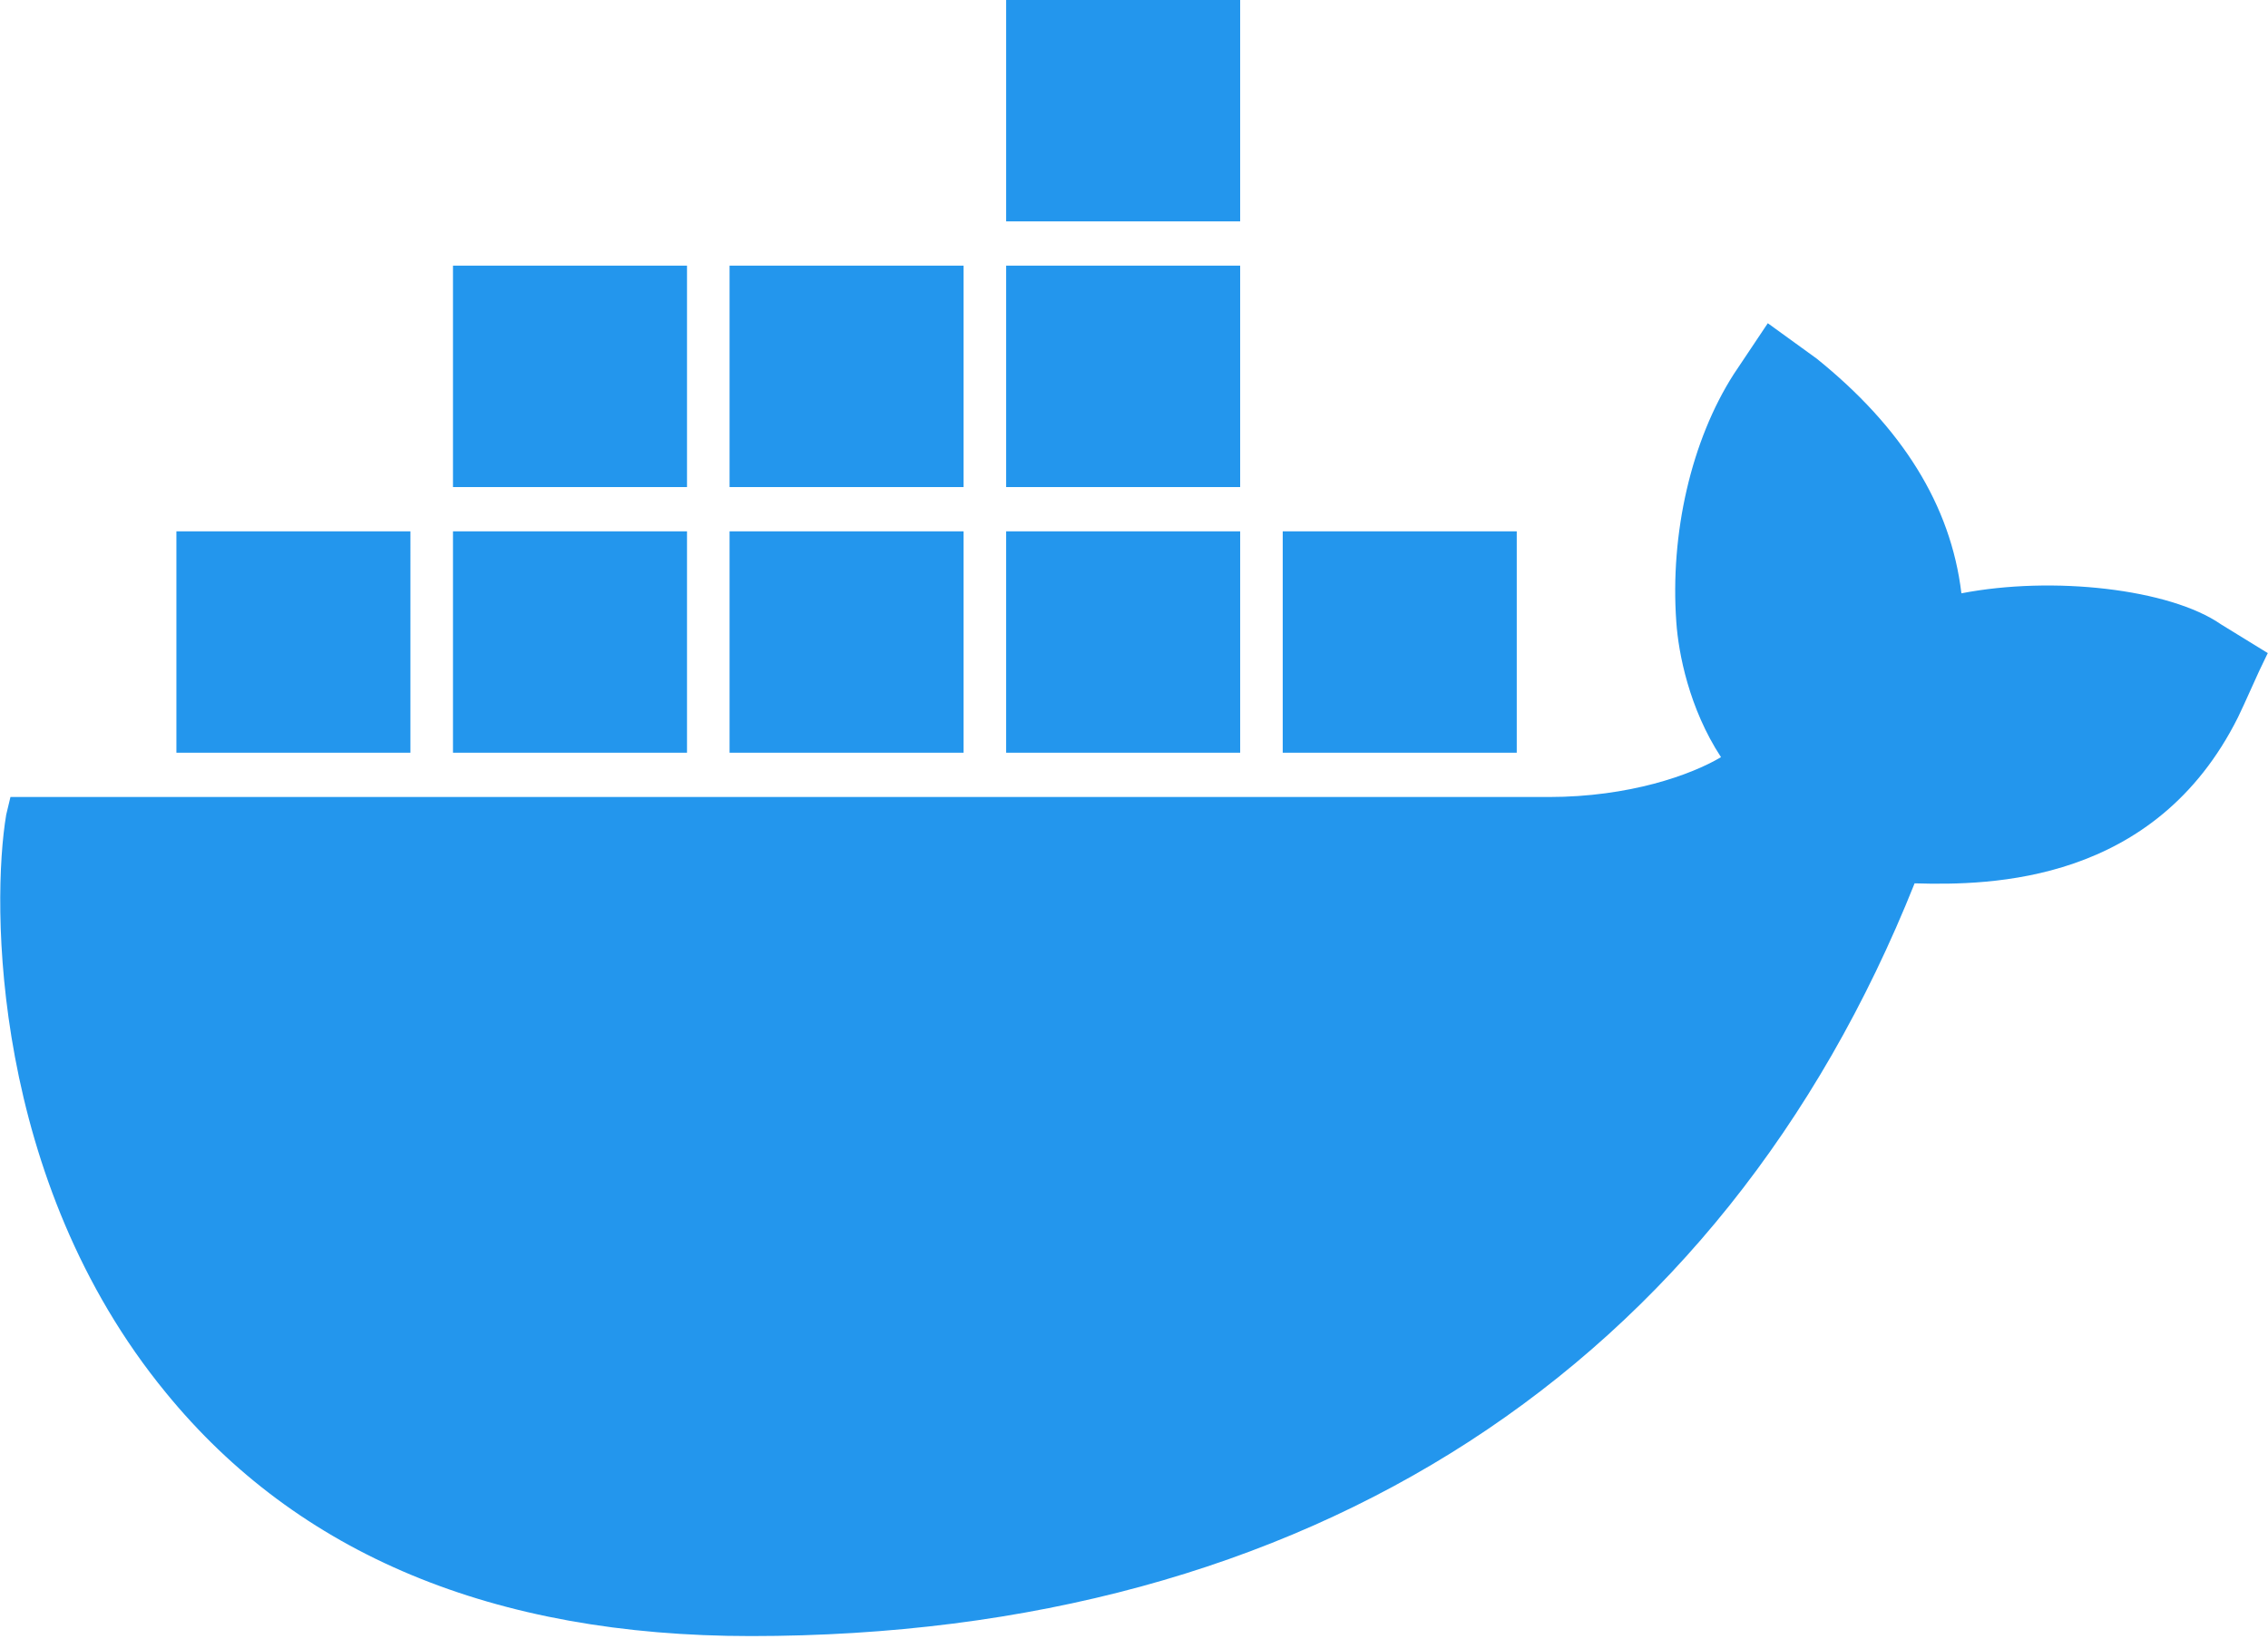
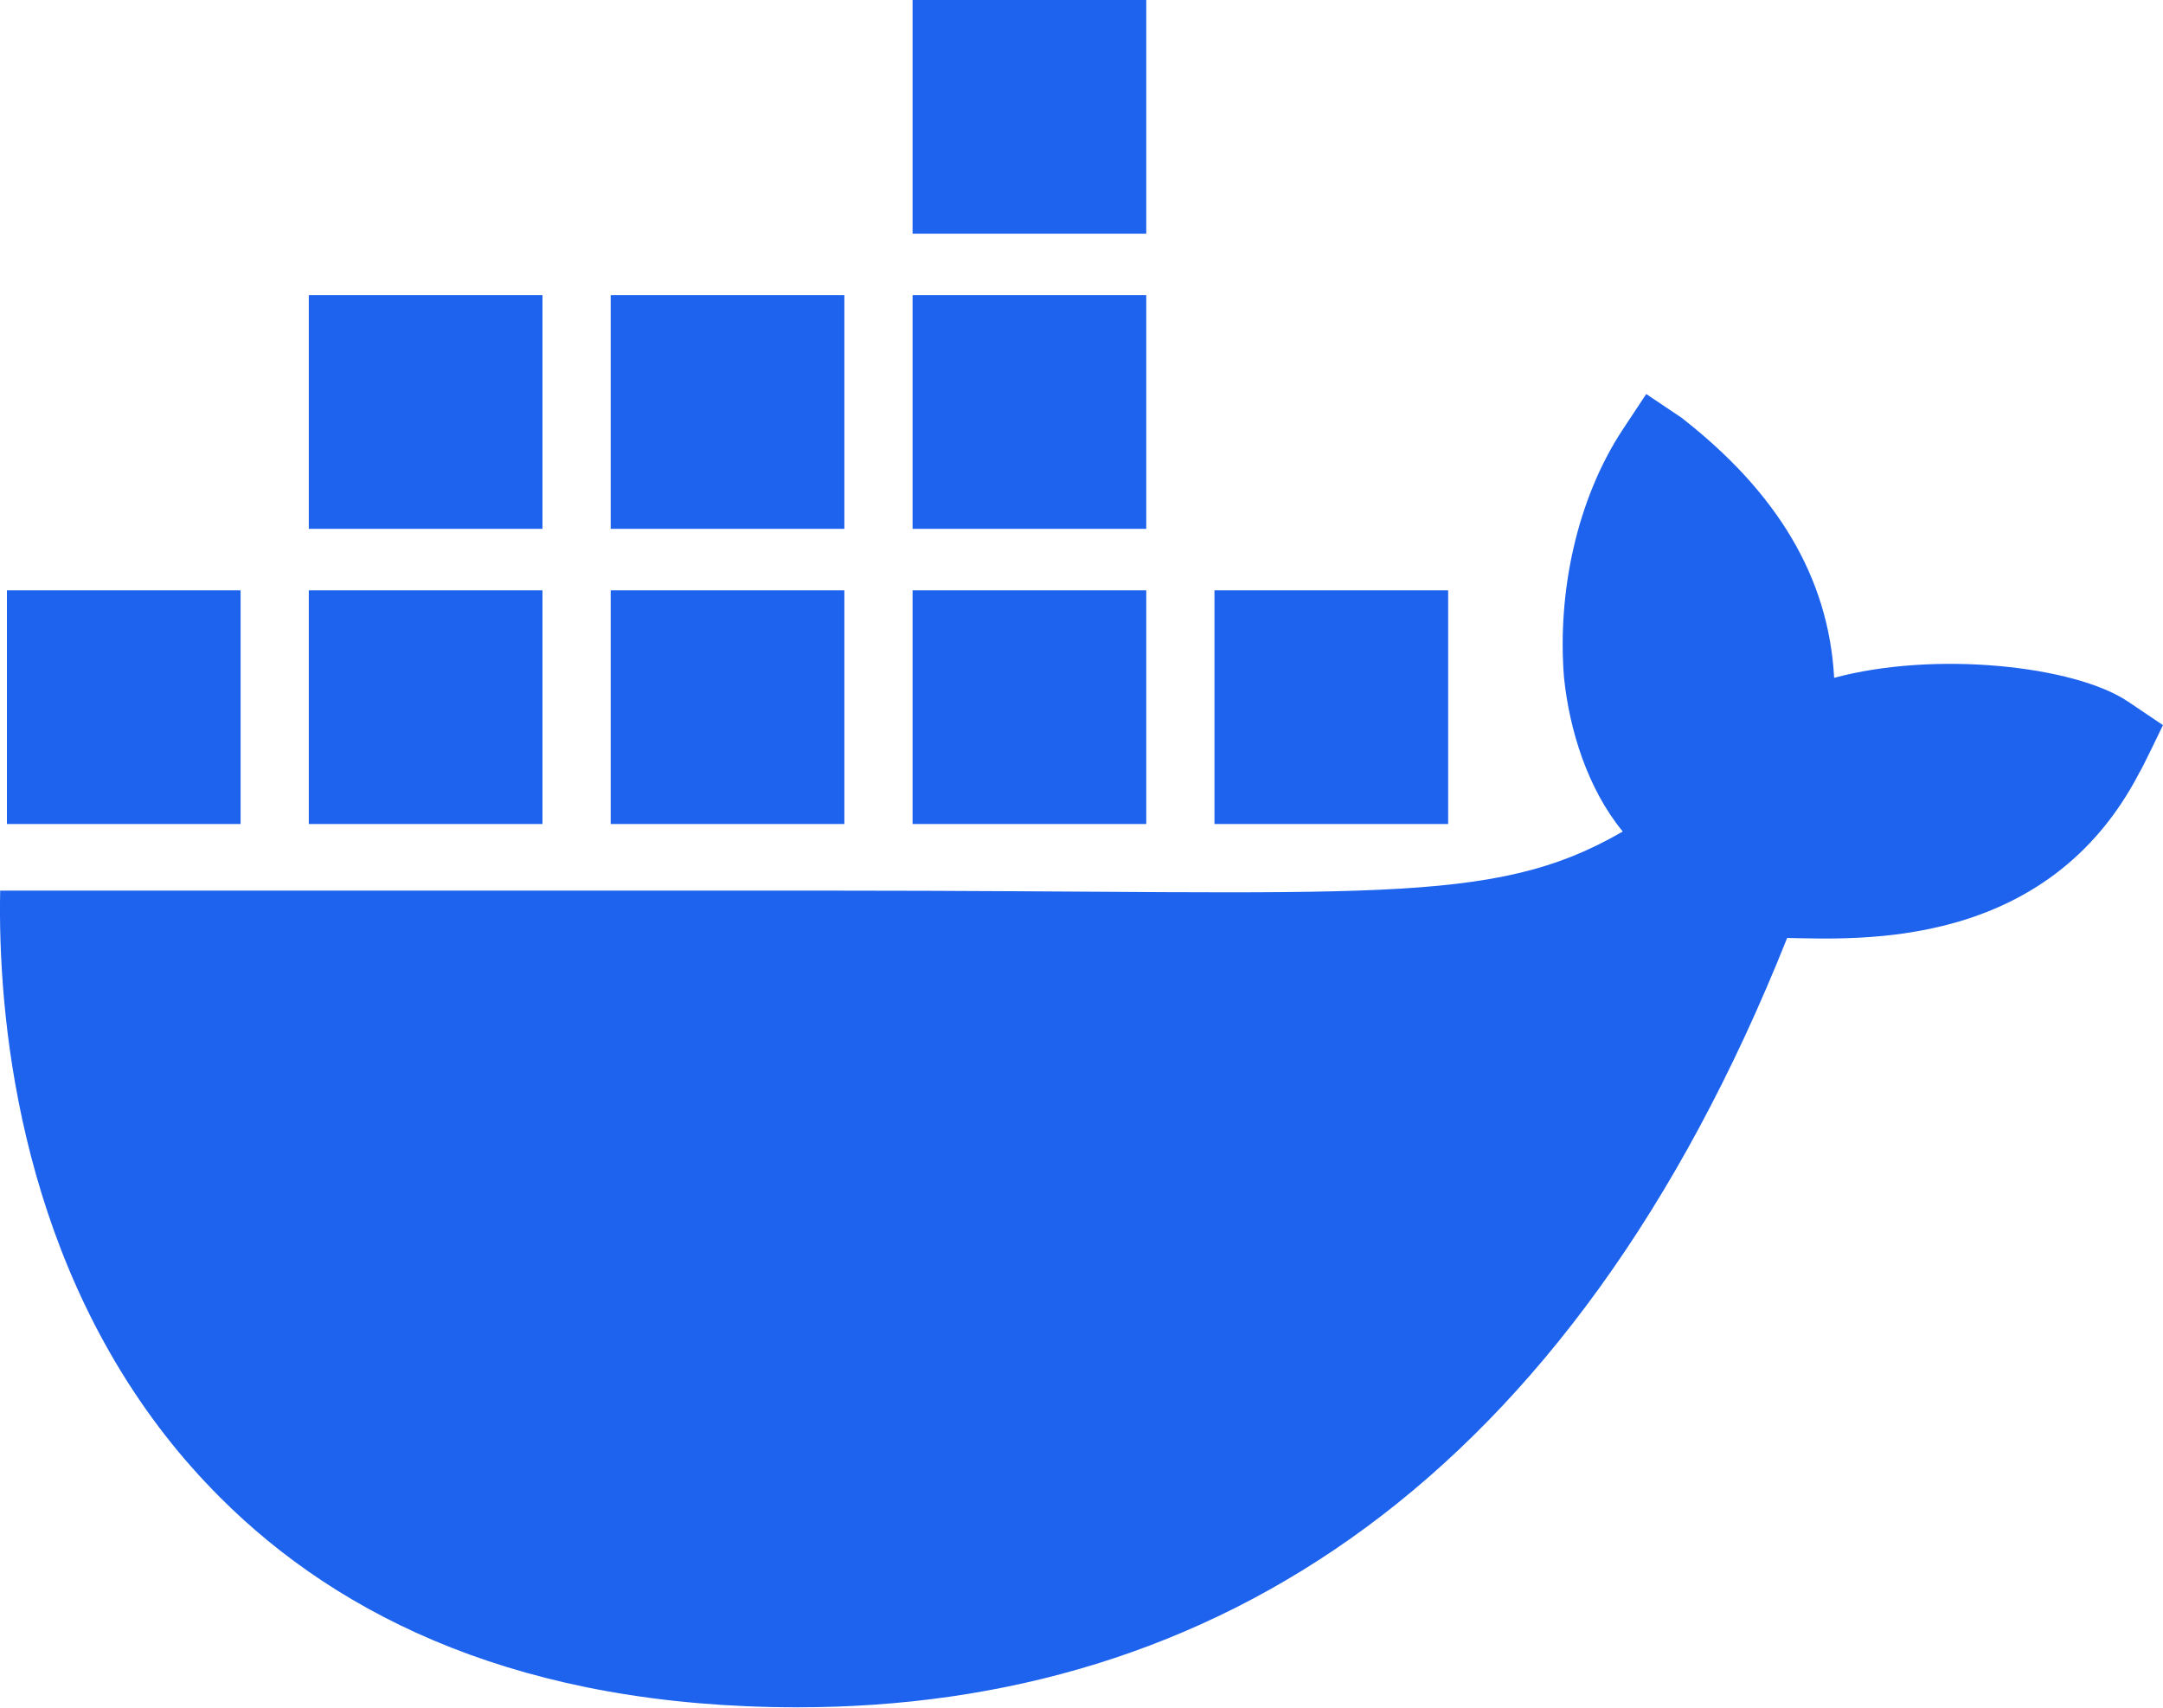
- <svg xmlns="http://www.w3.org/2000/svg" width="44.29" height="32" viewBox="0 0 256 185">
-   <path fill="#2396ED" d="M250.716 70.497c-5.765-4-18.976-5.5-29.304-3.5c-1.2-10-6.725-18.749-16.333-26.499l-5.524-4l-3.844 5.75c-4.803 7.5-7.205 18-6.485 28c.24 3.499 1.441 9.749 5.044 15.249c-3.362 2-10.328 4.5-19.455 4.5H1.155l-.48 2c-1.682 9.999-1.682 41.248 18.014 65.247c14.892 18.249 36.99 27.499 66.053 27.499c62.93 0 109.528-30.25 131.386-84.997c8.647.25 27.142 0 36.51-18.75c.24-.5.72-1.5 2.401-5.249l.961-2zM139.986 0h-26.42v24.999h26.42zm0 29.999h-26.42v24.999h26.42zm-31.225 0h-26.42v24.999h26.42zm-31.225 0H51.115v24.999h26.421zM46.311 59.998H19.89v24.999h26.42zm31.225 0H51.115v24.999h26.421zm31.225 0h-26.42v24.999h26.42zm31.226 0h-26.422v24.999h26.422zm31.225 0H144.79v24.999h26.422z" />
+ <svg xmlns="http://www.w3.org/2000/svg" id="Layer_1" data-name="Layer 1" viewBox="0 0 756.26 596.9">
+   <defs>
+     <style>
+       .cls-1 {
+         fill: #1d63ed;
+         stroke-width: 0px;
+       }
+     </style>
+   </defs>
+   <path class="cls-1" d="M743.96,245.25c-18.54-12.48-67.26-17.81-102.68-8.27-1.91-35.28-20.1-65.01-53.38-90.95l-12.32-8.27-8.21,12.4c-16.14,24.5-22.94,57.14-20.53,86.81,1.9,18.28,8.26,38.83,20.53,53.74-46.1,26.74-88.59,20.67-276.77,20.67H.06c-.85,42.49,5.98,124.23,57.96,190.77,5.74,7.35,12.04,14.46,18.87,21.31,42.26,42.32,106.11,73.35,201.59,73.44,145.66.13,270.46-78.6,346.37-268.97,24.98.41,90.92,4.48,123.19-57.88.79-1.05,8.21-16.54,8.21-16.54l-12.3-8.27ZM189.67,206.39h-81.7v81.7h81.7v-81.7ZM295.22,206.39h-81.7v81.7h81.7v-81.7ZM400.77,206.39h-81.7v81.7h81.7v-81.7ZM506.32,206.39h-81.7v81.7h81.7v-81.7ZM84.12,206.39H2.42v81.7h81.7v-81.7ZM189.67,103.2h-81.7v81.7h81.7v-81.7ZM295.22,103.2h-81.7v81.7h81.7v-81.7ZM400.77,103.2h-81.7v81.7h81.7v-81.7ZM400.77,0h-81.7v81.7h81.7V0Z" />
</svg>
